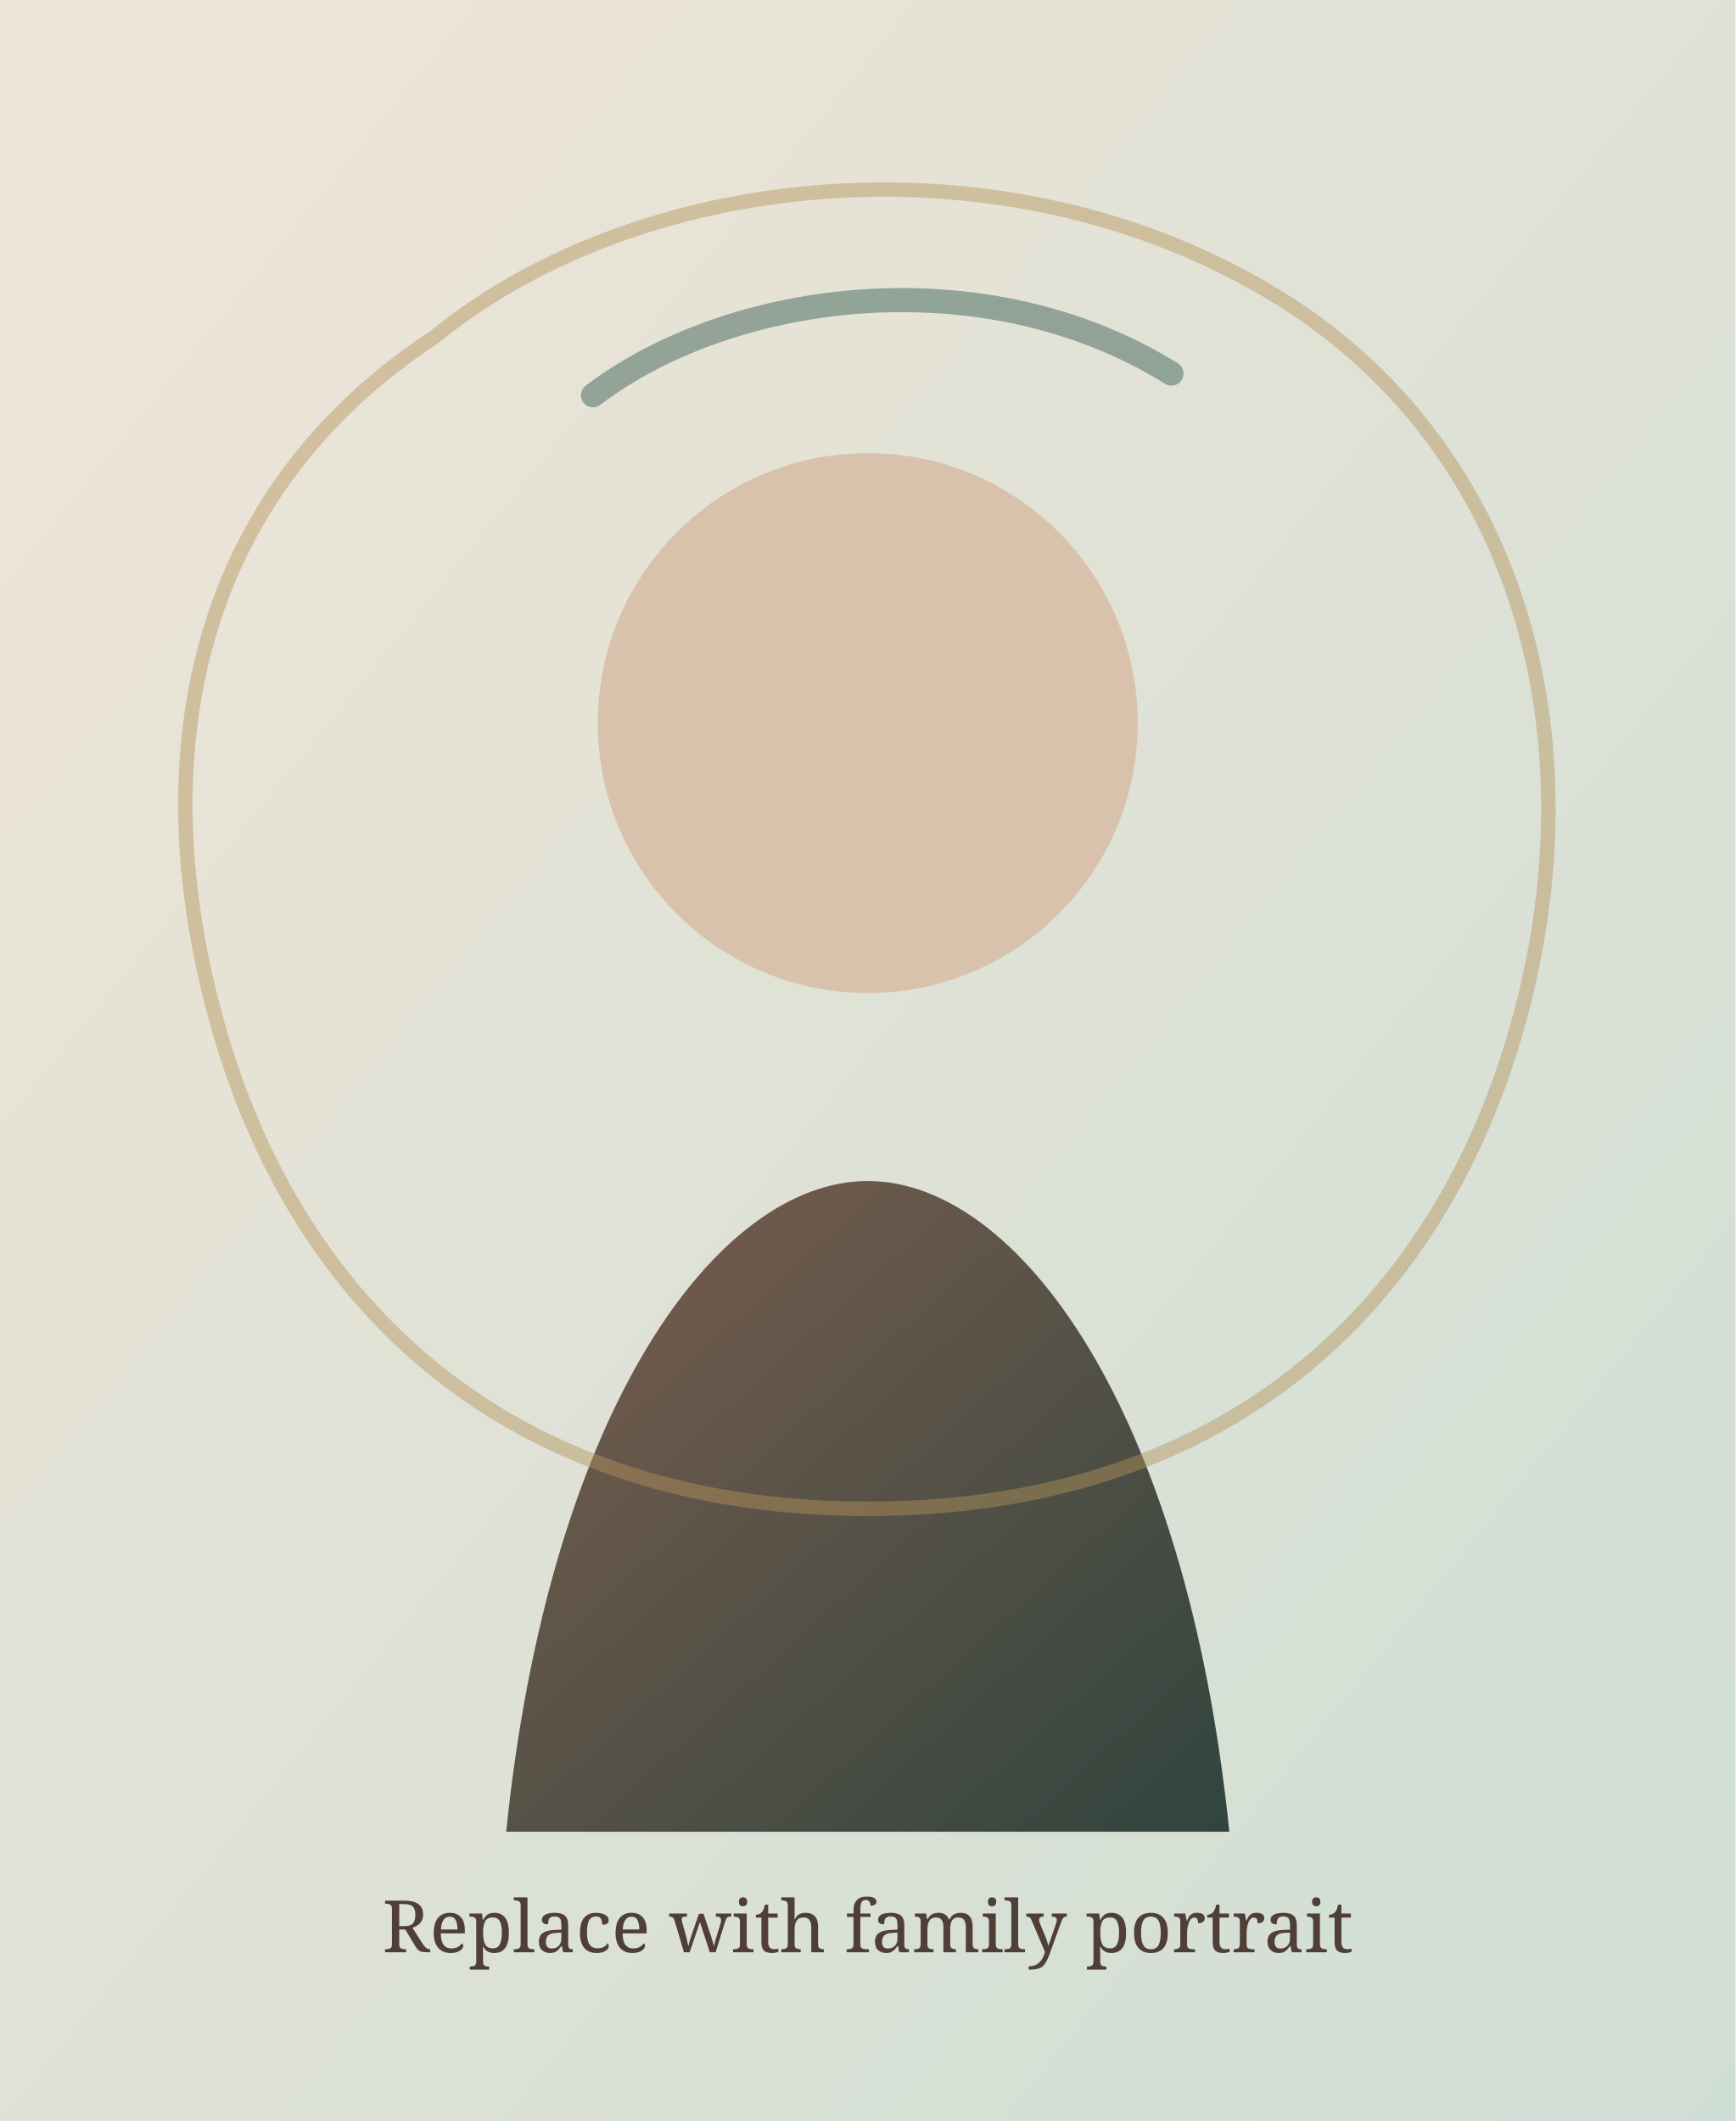
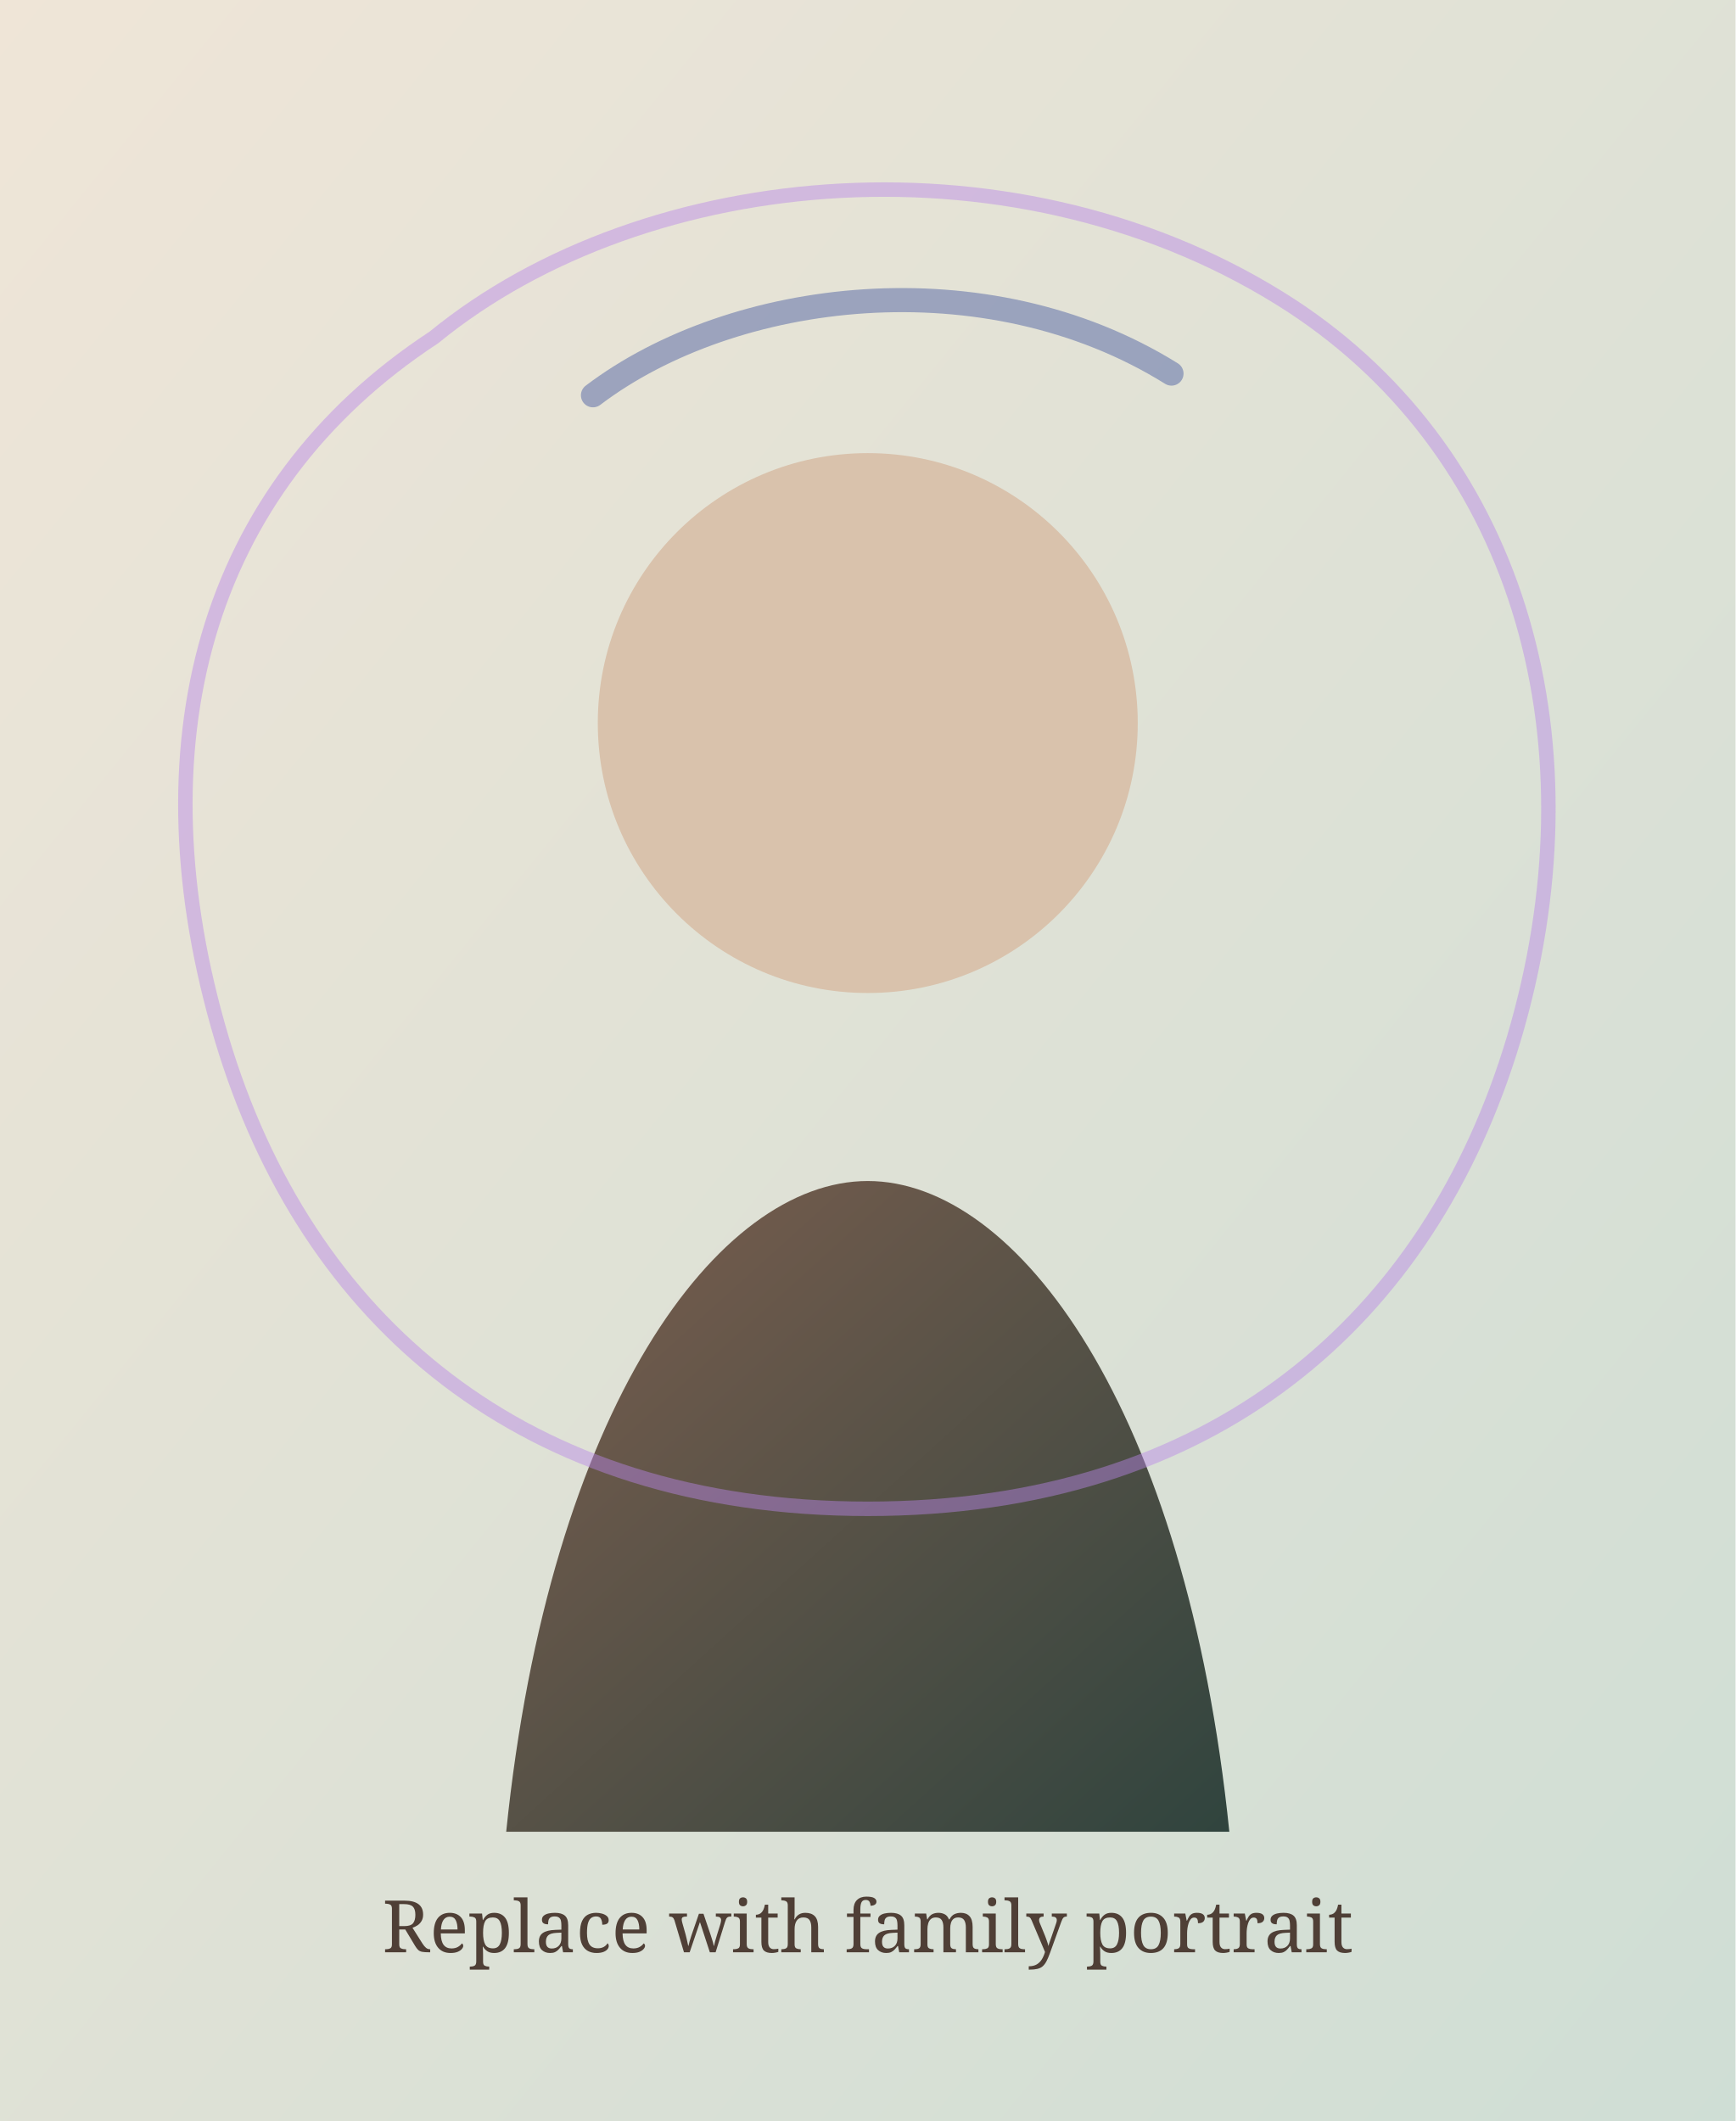
<svg xmlns="http://www.w3.org/2000/svg" viewBox="0 0 720 880" role="img" aria-labelledby="title desc">
  <defs>
    <linearGradient id="bg" x1="0" x2="1" y1="0" y2="1">
      <stop stop-color="#efe5d7" />
      <stop offset="1" stop-color="#cfded5" />
    </linearGradient>
    <linearGradient id="figure" x1="0" x2="1" y1="0" y2="1">
      <stop stop-color="#7d5f4f" />
      <stop offset="1" stop-color="#30443e" />
    </linearGradient>
  </defs>
  <rect width="720" height="880" fill="url(#bg)" />
  <circle cx="360" cy="300" r="112" fill="#d9c2ac" />
  <path d="M210 760c18-176 88-270 150-270s132 94 150 270H210Z" fill="url(#figure)" />
-   <path d="M180 140c88-72 244-86 356-13 96 63 128 183 92 304-35 117-125 195-268 195S127 548 92 431C56 310 84 203 180 140Z" fill="none" stroke="#b4935a" stroke-width="6" opacity=".45" />
-   <path d="M246 164c58-44 163-57 240-9" fill="none" stroke="#4f6f64" stroke-width="10" stroke-linecap="round" opacity=".55" />
+   <path d="M180 140c88-72 244-86 356-13 96 63 128 183 92 304-35 117-125 195-268 195S127 548 92 431C56 310 84 203 180 140Z" fill="none" stroke="#b986e8" stroke-width="6" opacity=".45" />
+   <path d="M246 164c58-44 163-57 240-9" fill="none" stroke="#5e6fa8" stroke-width="10" stroke-linecap="round" opacity=".55" />
  <text x="360" y="810" text-anchor="middle" font-family="Georgia, serif" font-size="30" fill="#4f3f36">Replace with family portrait</text>
</svg>
